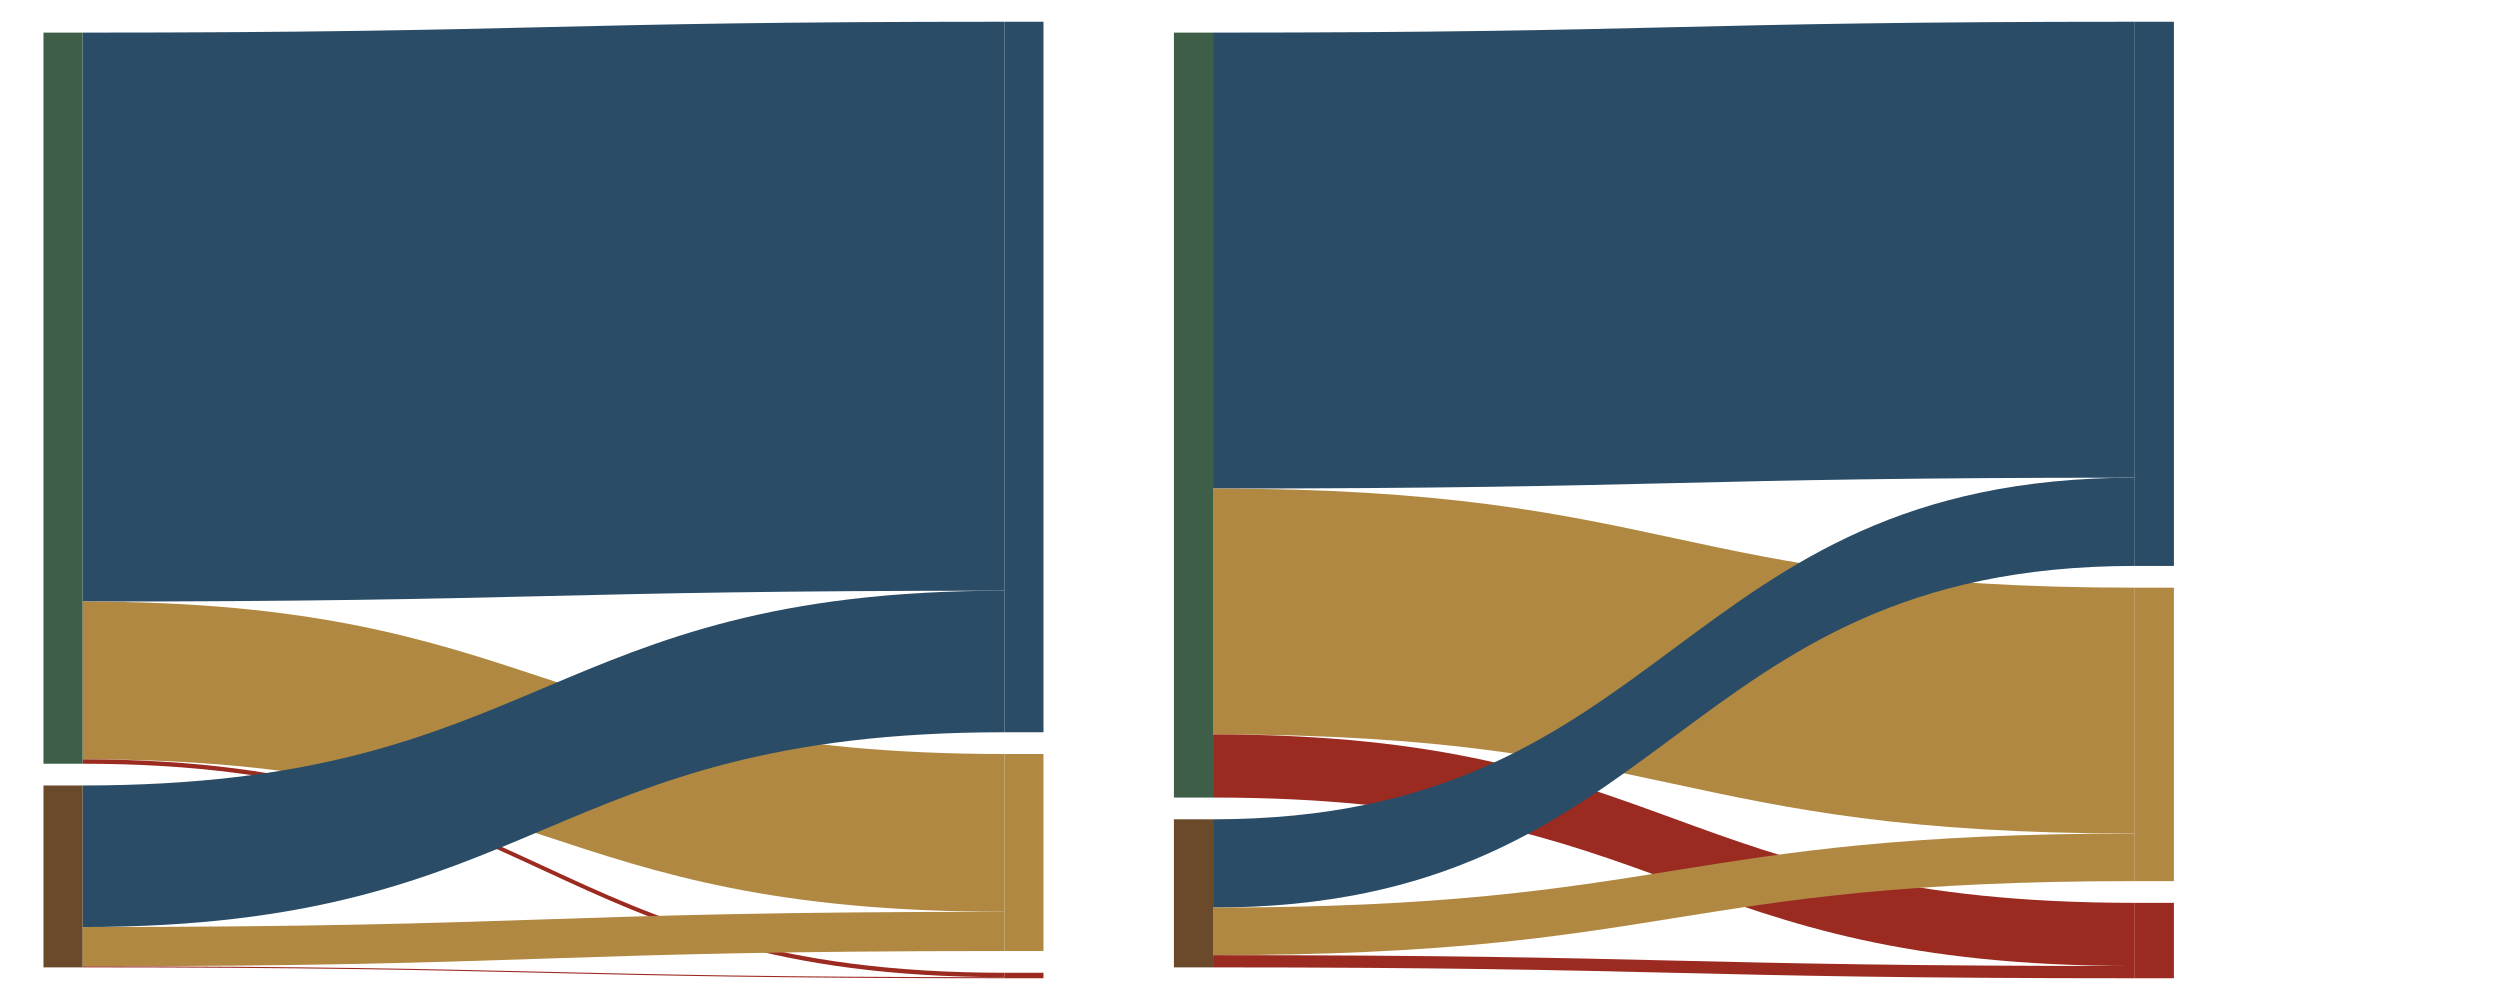
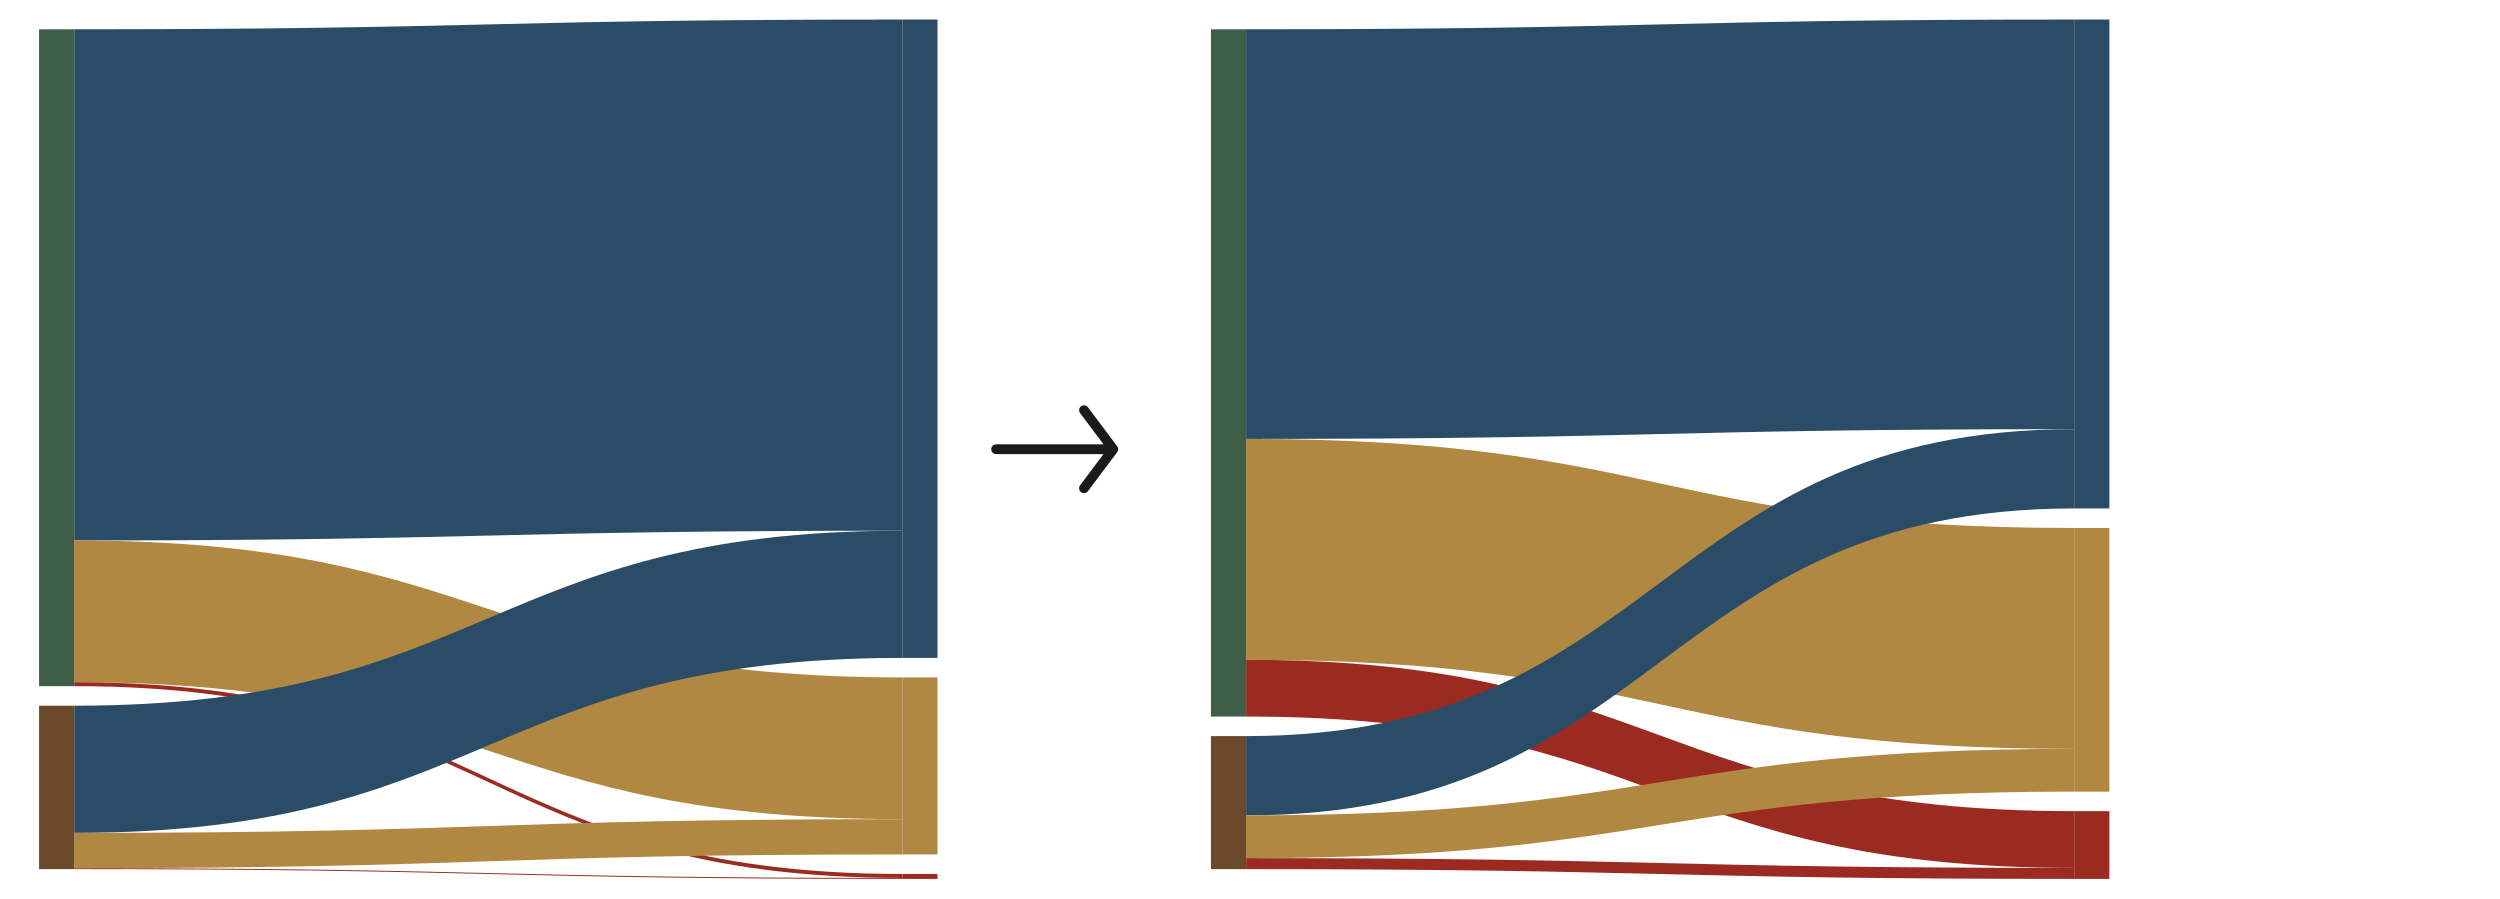
- <svg xmlns="http://www.w3.org/2000/svg" viewBox="130 30 1150 460">
+ <svg xmlns="http://www.w3.org/2000/svg" viewBox="130 30 1280 460">
  <style>
  .ocf { fill: #3F5E48; }
  .debt { fill: #6B4A2B; }
  .capex { fill: #2A4C66; }
  .div { fill: #B08841; }
  .buyback { fill: #9B2A21; }
+   .arrow { fill: none; stroke: #1a1a1a; stroke-width: 5; stroke-linecap: round; stroke-linejoin: round; }
  @media (prefers-color-scheme: dark) {
    .ocf { fill: #6aad7e; }
    .debt { fill: #c49068; }
    .capex { fill: #5a9fd4; }
    .div { fill: #d4b06a; }
    .buyback { fill: #e07060; }
+     .arrow { stroke: #ece6d5; }
  }
</style>
  <g>
    <path class="capex" d="M 168 45 C 380 45, 380 40, 592 40 L 592 301.72 C 380 301.72, 380 306.72, 168 306.72 Z" />
    <path class="div" d="M 168 306.72 C 380 306.72, 380 376.84, 592 376.84 L 592 449.42 C 380 449.42, 380 379.29, 168 379.29 Z" />
    <path class="buyback" d="M 168 379.29 C 380 379.29, 380 477.47, 592 477.47 L 592 479.50 C 380 479.50, 380 381.32, 168 381.32 Z" />
    <path class="capex" d="M 168 391.32 C 380 391.32, 380 301.72, 592 301.72 L 592 366.84 C 380 366.84, 380 456.44, 168 456.44 Z" />
    <path class="div" d="M 168 456.44 C 380 456.44, 380 449.42, 592 449.42 L 592 467.47 C 380 467.47, 380 474.50, 168 474.50 Z" />
    <path class="buyback" d="M 168 474.50 C 380 474.50, 380 479.50, 592 479.50 L 592 480.00 C 380 480.00, 380 475.00, 168 475.00 Z" />
    <rect class="ocf" x="150" y="45" width="18" height="336.32" />
    <rect class="debt" x="150" y="391.32" width="18" height="83.68" />
    <rect class="capex" x="592" y="40" width="18" height="326.84" />
    <rect class="div" x="592" y="376.84" width="18" height="90.63" />
    <rect class="buyback" x="592" y="477.47" width="18" height="2.53" />
  </g>
-   <g transform="translate(520, 0)">
+   <path class="arrow" d="M 640 260 L 700 260 M 685 240 L 700 260 L 685 280" />
+   <g transform="translate(600, 0)">
    <path class="capex" d="M 168 45 C 380 45, 380 40, 592 40 L 592 249.73 C 380 249.73, 380 254.73, 168 254.73 Z" />
    <path class="div" d="M 168 254.73 C 380 254.73, 380 300.33, 592 300.33 L 592 413.42 C 380 413.42, 380 367.82, 168 367.82 Z" />
    <path class="buyback" d="M 168 367.82 C 380 367.82, 380 445.31, 592 445.31 L 592 474.37 C 380 474.37, 380 396.88, 168 396.88 Z" />
    <path class="capex" d="M 168 406.88 C 380 406.88, 380 249.73, 592 249.73 L 592 290.33 C 380 290.33, 380 447.48, 168 447.48 Z" />
    <path class="div" d="M 168 447.48 C 380 447.48, 380 413.42, 592 413.42 L 592 435.31 C 380 435.31, 380 469.37, 168 469.37 Z" />
    <path class="buyback" d="M 168 469.37 C 380 469.37, 380 474.37, 592 474.37 L 592 480 C 380 480, 380 475, 168 475 Z" />
    <rect class="ocf" x="150" y="45" width="18" height="351.88" />
    <rect class="debt" x="150" y="406.88" width="18" height="68.12" />
    <rect class="capex" x="592" y="40" width="18" height="250.33" />
    <rect class="div" x="592" y="300.33" width="18" height="134.99" />
    <rect class="buyback" x="592" y="445.31" width="18" height="34.69" />
  </g>
</svg>
